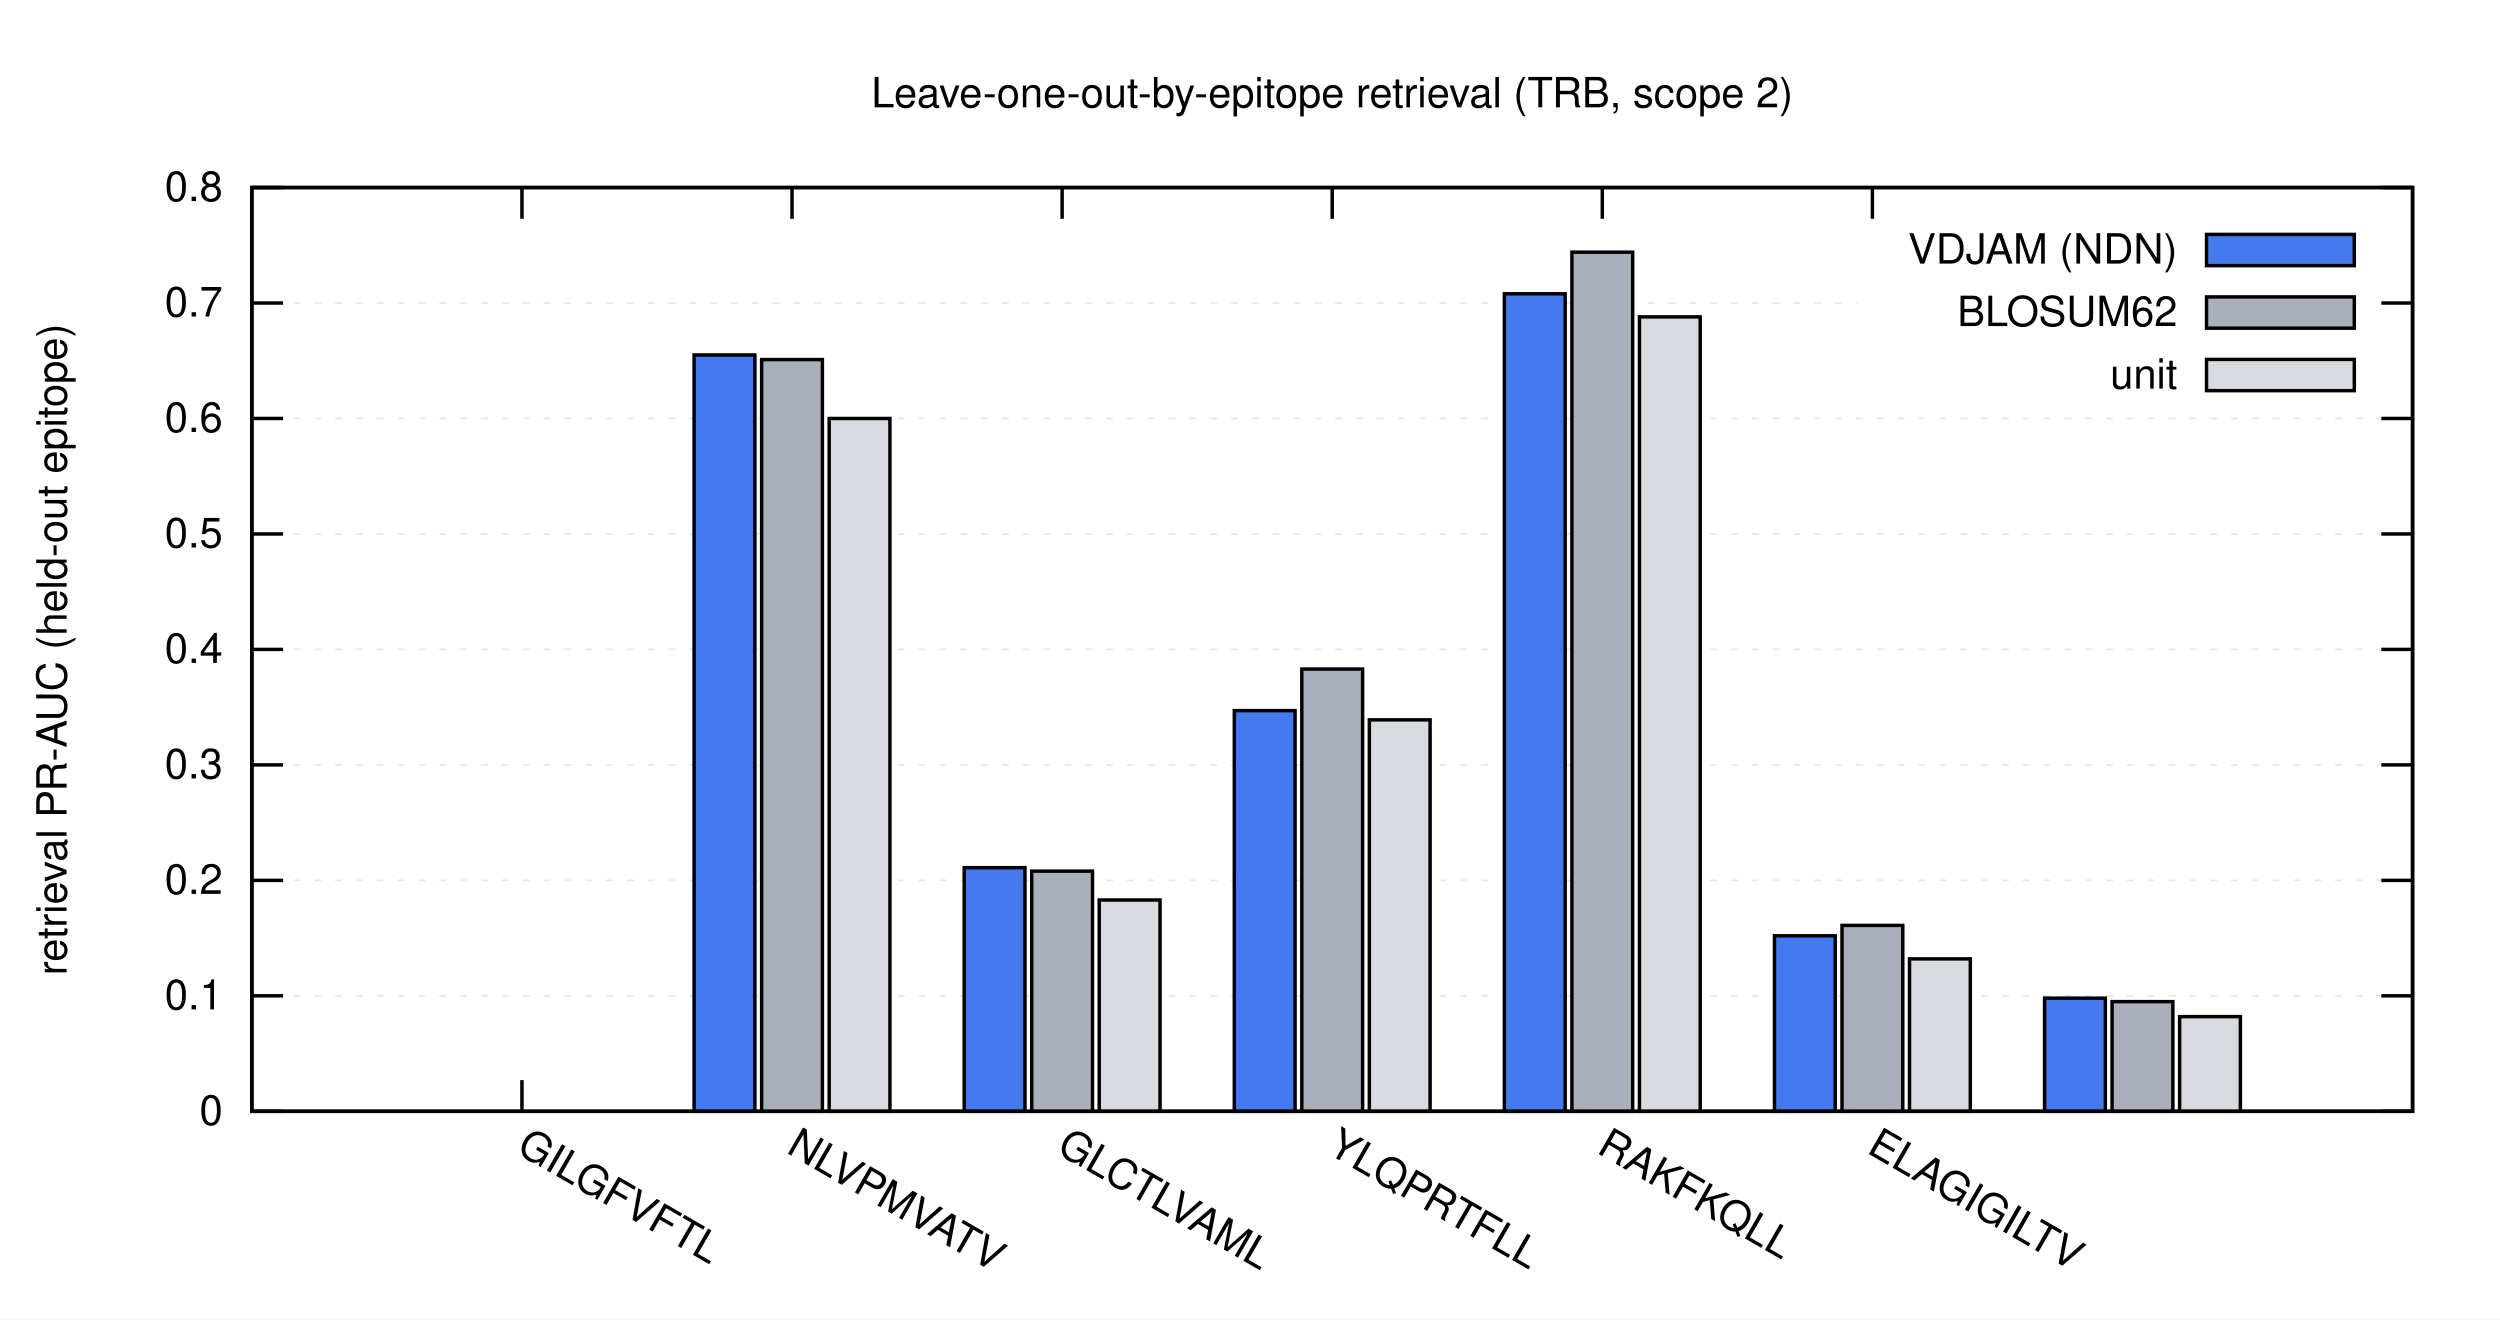
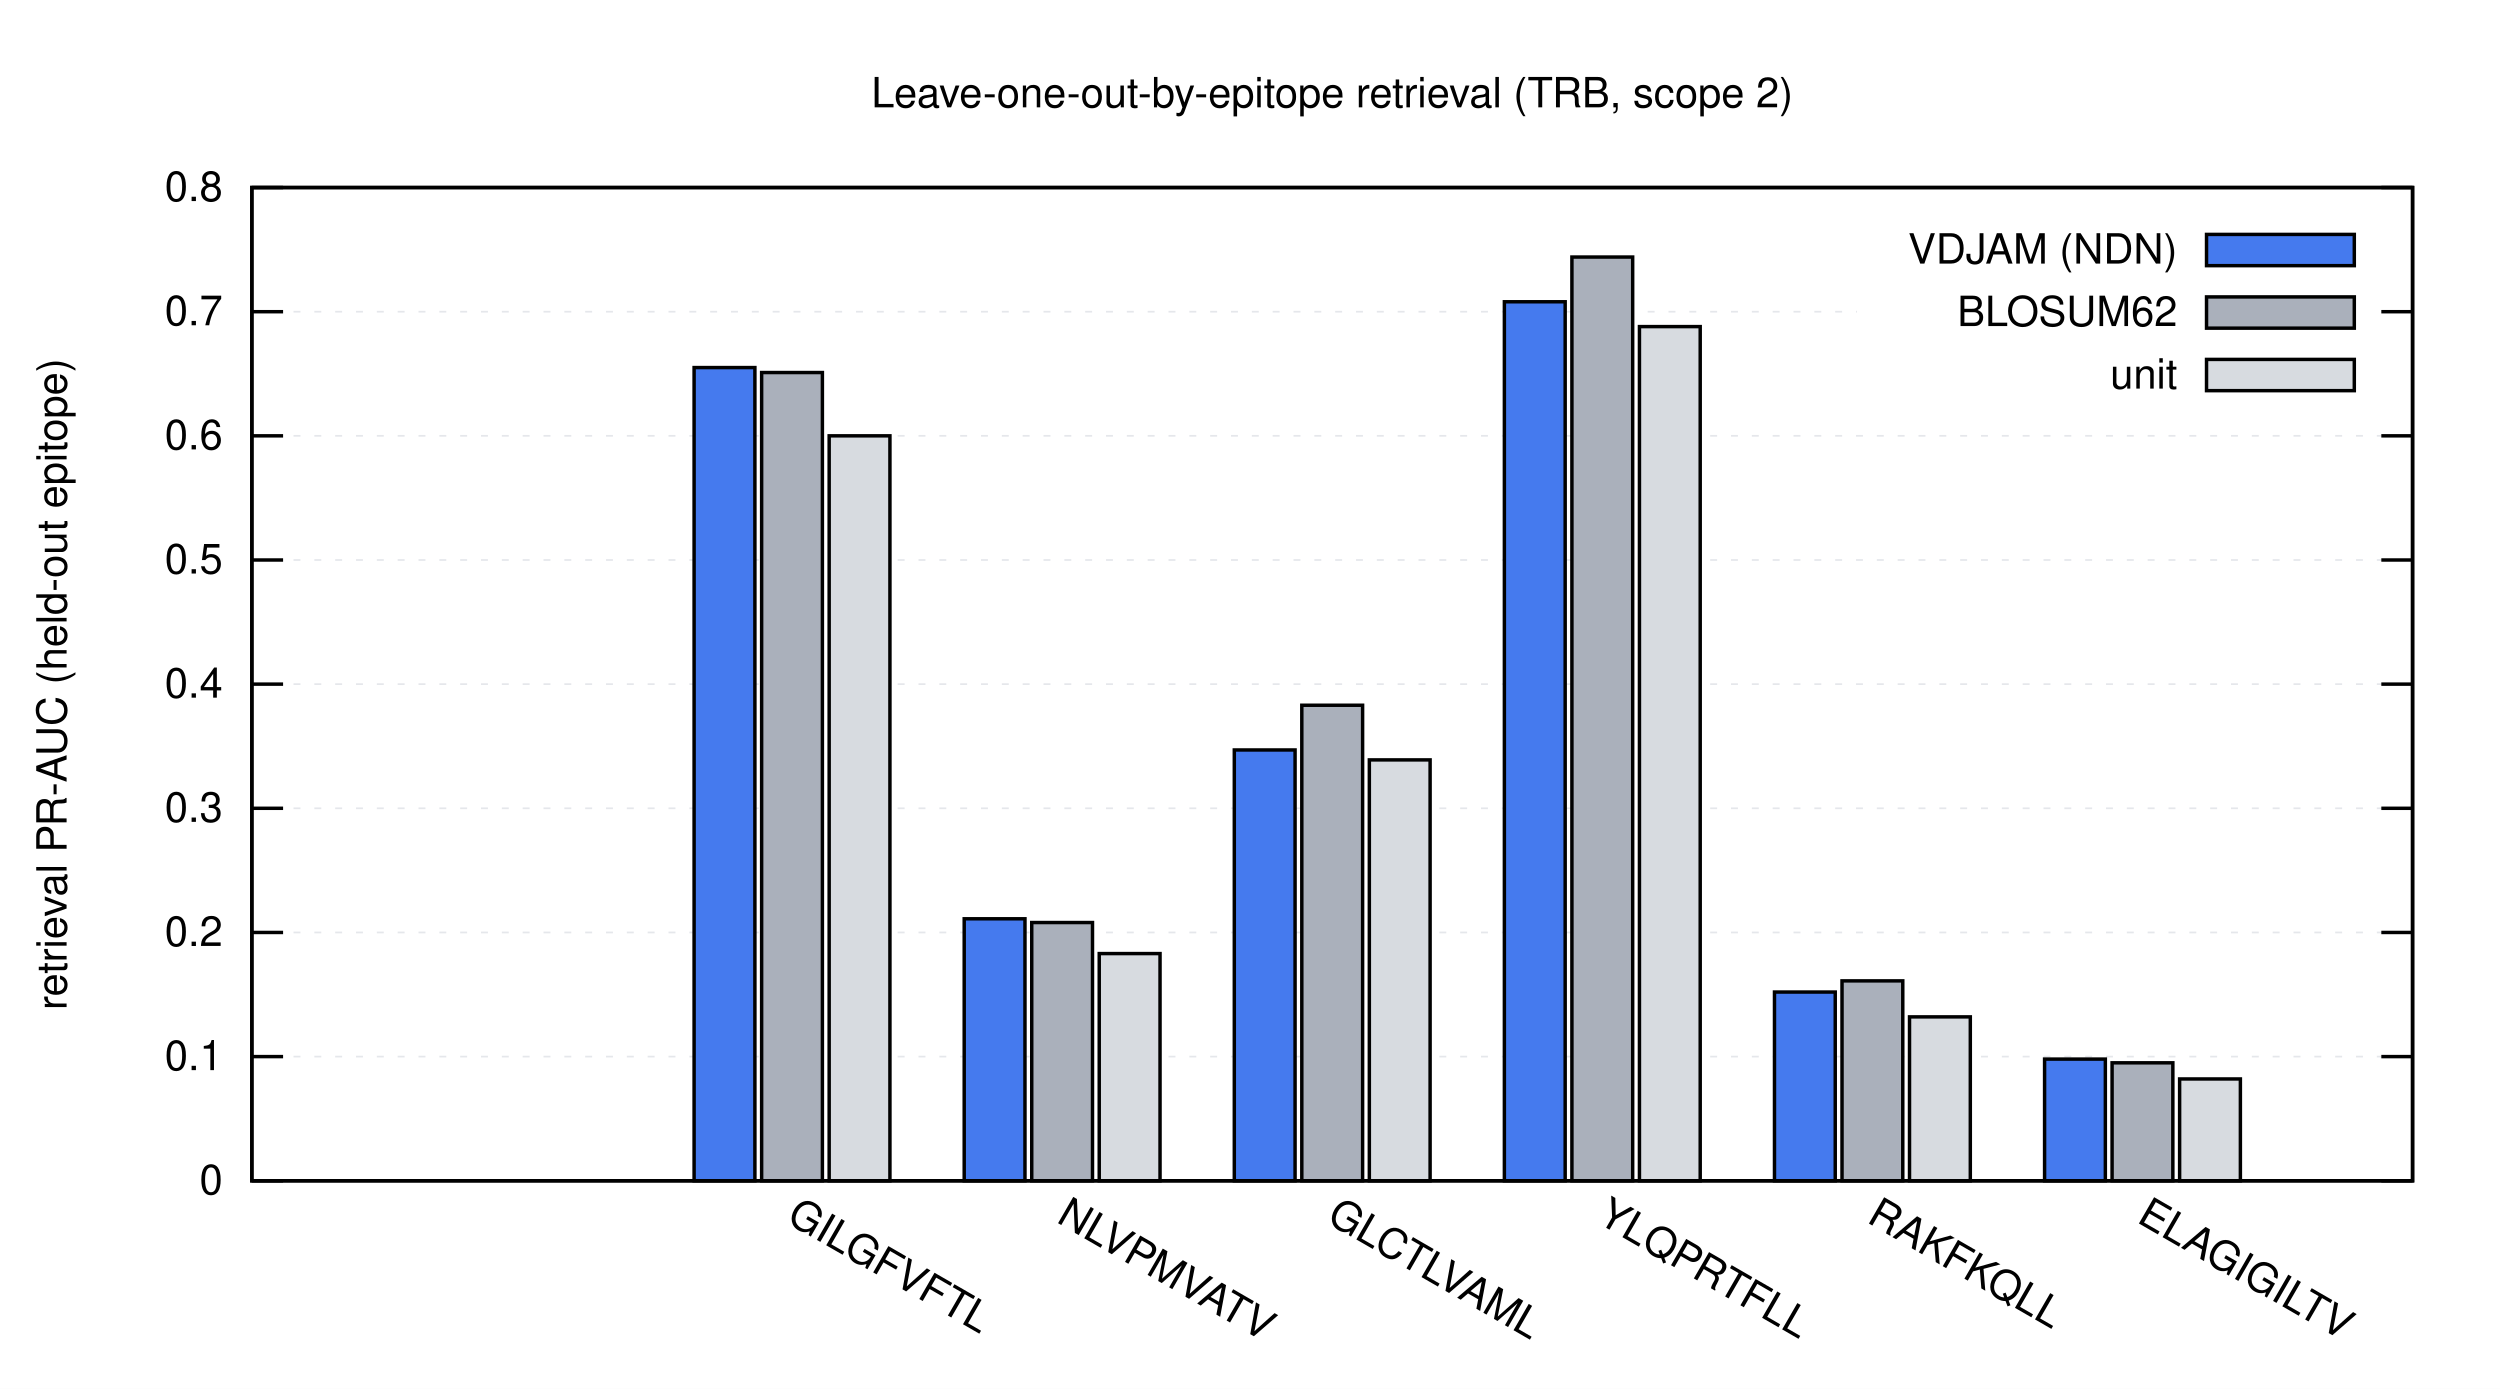
- <svg xmlns="http://www.w3.org/2000/svg" xmlns:xlink="http://www.w3.org/1999/xlink" width="720" height="380" viewBox="0 0 720 380">
+ <svg xmlns="http://www.w3.org/2000/svg" xmlns:xlink="http://www.w3.org/1999/xlink" width="720" height="400" viewBox="0 0 720 400">
  <g id="gnuplot_canvas">
-     <rect x="0" y="0" width="720" height="380" fill="#ffffff" />
+     <rect x="0" y="0" width="720" height="400" fill="#ffffff" />
    <defs>
      <circle id="gpDot" r="0.5" stroke-width="0.5" stroke="currentColor" />
      <path id="gpPt0" stroke-width="0.222" stroke="currentColor" d="M-1,0 h2 M0,-1 v2" />
      <path id="gpPt1" stroke-width="0.222" stroke="currentColor" d="M-1,-1 L1,1 M1,-1 L-1,1" />
      <path id="gpPt2" stroke-width="0.222" stroke="currentColor" d="M-1,0 L1,0 M0,-1 L0,1 M-1,-1 L1,1 M-1,1 L1,-1" />
      <rect id="gpPt3" stroke-width="0.222" stroke="currentColor" x="-1" y="-1" width="2" height="2" />
      <rect id="gpPt4" stroke-width="0.222" stroke="currentColor" fill="currentColor" x="-1" y="-1" width="2" height="2" />
      <circle id="gpPt5" stroke-width="0.222" stroke="currentColor" cx="0" cy="0" r="1" />
      <use xlink:href="#gpPt5" id="gpPt6" fill="currentColor" stroke="none" />
      <path id="gpPt7" stroke-width="0.222" stroke="currentColor" d="M0,-1.33 L-1.33,0.67 L1.33,0.67 z" />
      <use xlink:href="#gpPt7" id="gpPt8" fill="currentColor" stroke="none" />
      <use xlink:href="#gpPt7" id="gpPt9" stroke="currentColor" transform="rotate(180)" />
      <use xlink:href="#gpPt9" id="gpPt10" fill="currentColor" stroke="none" />
      <use xlink:href="#gpPt3" id="gpPt11" stroke="currentColor" transform="rotate(45)" />
      <use xlink:href="#gpPt11" id="gpPt12" fill="currentColor" stroke="none" />
      <path id="gpPt13" stroke-width="0.222" stroke="currentColor" d="M0,1.330 L1.265,0.411 L0.782,-1.067 L-0.782,-1.076 L-1.265,0.411 z" />
      <use xlink:href="#gpPt13" id="gpPt14" fill="currentColor" stroke="none" />
      <filter id="textbox" filterUnits="objectBoundingBox" x="0" y="0" height="1" width="1">
        <feFlood flood-color="#FFFFFF" flood-opacity="1" result="bgnd" />
        <feComposite in="SourceGraphic" in2="bgnd" operator="atop" />
      </filter>
      <filter id="greybox" filterUnits="objectBoundingBox" x="0" y="0" height="1" width="1">
        <feFlood flood-color="lightgrey" flood-opacity="1" result="grey" />
        <feComposite in="SourceGraphic" in2="grey" operator="atop" />
      </filter>
    </defs>
    <g fill="none" color="#FFFFFF" stroke="currentColor" stroke-width="1.00" stroke-linecap="butt" stroke-linejoin="miter">
</g>
    <g fill="none" color="black" stroke="currentColor" stroke-width="1.00" stroke-linecap="butt" stroke-linejoin="miter">
</g>
    <g fill="none" color="black" stroke="black" stroke-width="0.50" stroke-linecap="butt" stroke-linejoin="miter">
</g>
    <g fill="none" color="gray" stroke="currentColor" stroke-width="0.50" stroke-linecap="butt" stroke-linejoin="miter">
-       <path stroke="rgb(229, 231, 235)" stroke-dasharray="2,4" class="gridline" d="M72.53,320.06 L694.82,320.06  " />
-     </g>
-     <g fill="none" color="gray" stroke="rgb(229, 231, 235)" stroke-width="1.00" stroke-linecap="butt" stroke-linejoin="miter">
- </g>
-     <g fill="none" color="black" stroke="currentColor" stroke-width="1.00" stroke-linecap="butt" stroke-linejoin="miter">
-       <path stroke="black" d="M72.53,320.06 L81.53,320.06 M694.82,320.06 L685.82,320.06  " />
-       <g transform="translate(64.14,323.96)" stroke="none" fill="black" font-family="Helvetica" font-size="12.00" text-anchor="end">
+       <path stroke="rgb(229, 231, 235)" stroke-dasharray="2,4" class="gridline" d="M72.53,340.06 L694.82,340.06  " />
+     </g>
+     <g fill="none" color="gray" stroke="rgb(229, 231, 235)" stroke-width="1.00" stroke-linecap="butt" stroke-linejoin="miter">
+ </g>
+     <g fill="none" color="black" stroke="currentColor" stroke-width="1.00" stroke-linecap="butt" stroke-linejoin="miter">
+       <path stroke="black" d="M72.53,340.06 L81.53,340.06 M694.82,340.06 L685.82,340.06  " />
+       <g transform="translate(64.14,343.96)" stroke="none" fill="black" font-family="Helvetica" font-size="12.00" text-anchor="end">
        <text>
          <tspan font-family="Helvetica"> 0</tspan>
        </text>
      </g>
    </g>
    <g fill="none" color="black" stroke="currentColor" stroke-width="1.00" stroke-linecap="butt" stroke-linejoin="miter">
</g>
    <g fill="none" color="black" stroke="black" stroke-width="0.50" stroke-linecap="butt" stroke-linejoin="miter">
</g>
    <g fill="none" color="gray" stroke="currentColor" stroke-width="0.50" stroke-linecap="butt" stroke-linejoin="miter">
-       <path stroke="rgb(229, 231, 235)" stroke-dasharray="2,4" class="gridline" d="M72.53,286.80 L694.82,286.80  " />
-     </g>
-     <g fill="none" color="gray" stroke="rgb(229, 231, 235)" stroke-width="1.00" stroke-linecap="butt" stroke-linejoin="miter">
- </g>
-     <g fill="none" color="black" stroke="currentColor" stroke-width="1.00" stroke-linecap="butt" stroke-linejoin="miter">
-       <path stroke="black" d="M72.53,286.80 L81.53,286.80 M694.82,286.80 L685.82,286.80  " />
-       <g transform="translate(64.14,290.70)" stroke="none" fill="black" font-family="Helvetica" font-size="12.00" text-anchor="end">
+       <path stroke="rgb(229, 231, 235)" stroke-dasharray="2,4" class="gridline" d="M72.53,304.30 L694.82,304.30  " />
+     </g>
+     <g fill="none" color="gray" stroke="rgb(229, 231, 235)" stroke-width="1.00" stroke-linecap="butt" stroke-linejoin="miter">
+ </g>
+     <g fill="none" color="black" stroke="currentColor" stroke-width="1.00" stroke-linecap="butt" stroke-linejoin="miter">
+       <path stroke="black" d="M72.53,304.30 L81.53,304.30 M694.82,304.30 L685.82,304.30  " />
+       <g transform="translate(64.14,308.20)" stroke="none" fill="black" font-family="Helvetica" font-size="12.00" text-anchor="end">
        <text>
          <tspan font-family="Helvetica"> 0.1</tspan>
        </text>
      </g>
    </g>
    <g fill="none" color="black" stroke="currentColor" stroke-width="1.00" stroke-linecap="butt" stroke-linejoin="miter">
</g>
    <g fill="none" color="black" stroke="black" stroke-width="0.50" stroke-linecap="butt" stroke-linejoin="miter">
</g>
    <g fill="none" color="gray" stroke="currentColor" stroke-width="0.50" stroke-linecap="butt" stroke-linejoin="miter">
-       <path stroke="rgb(229, 231, 235)" stroke-dasharray="2,4" class="gridline" d="M72.53,253.55 L694.82,253.55  " />
-     </g>
-     <g fill="none" color="gray" stroke="rgb(229, 231, 235)" stroke-width="1.00" stroke-linecap="butt" stroke-linejoin="miter">
- </g>
-     <g fill="none" color="black" stroke="currentColor" stroke-width="1.00" stroke-linecap="butt" stroke-linejoin="miter">
-       <path stroke="black" d="M72.53,253.55 L81.53,253.55 M694.82,253.55 L685.82,253.55  " />
-       <g transform="translate(64.14,257.45)" stroke="none" fill="black" font-family="Helvetica" font-size="12.00" text-anchor="end">
+       <path stroke="rgb(229, 231, 235)" stroke-dasharray="2,4" class="gridline" d="M72.53,268.55 L694.82,268.55  " />
+     </g>
+     <g fill="none" color="gray" stroke="rgb(229, 231, 235)" stroke-width="1.00" stroke-linecap="butt" stroke-linejoin="miter">
+ </g>
+     <g fill="none" color="black" stroke="currentColor" stroke-width="1.00" stroke-linecap="butt" stroke-linejoin="miter">
+       <path stroke="black" d="M72.53,268.55 L81.53,268.55 M694.82,268.55 L685.82,268.55  " />
+       <g transform="translate(64.14,272.45)" stroke="none" fill="black" font-family="Helvetica" font-size="12.00" text-anchor="end">
        <text>
          <tspan font-family="Helvetica"> 0.2</tspan>
        </text>
      </g>
    </g>
    <g fill="none" color="black" stroke="currentColor" stroke-width="1.00" stroke-linecap="butt" stroke-linejoin="miter">
</g>
    <g fill="none" color="black" stroke="black" stroke-width="0.50" stroke-linecap="butt" stroke-linejoin="miter">
</g>
    <g fill="none" color="gray" stroke="currentColor" stroke-width="0.50" stroke-linecap="butt" stroke-linejoin="miter">
-       <path stroke="rgb(229, 231, 235)" stroke-dasharray="2,4" class="gridline" d="M72.53,220.29 L694.82,220.29  " />
-     </g>
-     <g fill="none" color="gray" stroke="rgb(229, 231, 235)" stroke-width="1.00" stroke-linecap="butt" stroke-linejoin="miter">
- </g>
-     <g fill="none" color="black" stroke="currentColor" stroke-width="1.00" stroke-linecap="butt" stroke-linejoin="miter">
-       <path stroke="black" d="M72.53,220.29 L81.53,220.29 M694.82,220.29 L685.82,220.29  " />
-       <g transform="translate(64.14,224.19)" stroke="none" fill="black" font-family="Helvetica" font-size="12.00" text-anchor="end">
+       <path stroke="rgb(229, 231, 235)" stroke-dasharray="2,4" class="gridline" d="M72.53,232.79 L694.82,232.79  " />
+     </g>
+     <g fill="none" color="gray" stroke="rgb(229, 231, 235)" stroke-width="1.00" stroke-linecap="butt" stroke-linejoin="miter">
+ </g>
+     <g fill="none" color="black" stroke="currentColor" stroke-width="1.00" stroke-linecap="butt" stroke-linejoin="miter">
+       <path stroke="black" d="M72.53,232.79 L81.53,232.79 M694.82,232.79 L685.82,232.79  " />
+       <g transform="translate(64.14,236.69)" stroke="none" fill="black" font-family="Helvetica" font-size="12.00" text-anchor="end">
        <text>
          <tspan font-family="Helvetica"> 0.3</tspan>
        </text>
      </g>
    </g>
    <g fill="none" color="black" stroke="currentColor" stroke-width="1.00" stroke-linecap="butt" stroke-linejoin="miter">
</g>
    <g fill="none" color="black" stroke="black" stroke-width="0.50" stroke-linecap="butt" stroke-linejoin="miter">
</g>
    <g fill="none" color="gray" stroke="currentColor" stroke-width="0.50" stroke-linecap="butt" stroke-linejoin="miter">
-       <path stroke="rgb(229, 231, 235)" stroke-dasharray="2,4" class="gridline" d="M72.53,187.03 L694.82,187.03  " />
-     </g>
-     <g fill="none" color="gray" stroke="rgb(229, 231, 235)" stroke-width="1.00" stroke-linecap="butt" stroke-linejoin="miter">
- </g>
-     <g fill="none" color="black" stroke="currentColor" stroke-width="1.00" stroke-linecap="butt" stroke-linejoin="miter">
-       <path stroke="black" d="M72.53,187.03 L81.53,187.03 M694.82,187.03 L685.82,187.03  " />
-       <g transform="translate(64.14,190.93)" stroke="none" fill="black" font-family="Helvetica" font-size="12.00" text-anchor="end">
+       <path stroke="rgb(229, 231, 235)" stroke-dasharray="2,4" class="gridline" d="M72.53,197.03 L694.82,197.03  " />
+     </g>
+     <g fill="none" color="gray" stroke="rgb(229, 231, 235)" stroke-width="1.00" stroke-linecap="butt" stroke-linejoin="miter">
+ </g>
+     <g fill="none" color="black" stroke="currentColor" stroke-width="1.00" stroke-linecap="butt" stroke-linejoin="miter">
+       <path stroke="black" d="M72.53,197.03 L81.53,197.03 M694.82,197.03 L685.82,197.03  " />
+       <g transform="translate(64.14,200.93)" stroke="none" fill="black" font-family="Helvetica" font-size="12.00" text-anchor="end">
        <text>
          <tspan font-family="Helvetica"> 0.4</tspan>
        </text>
      </g>
    </g>
    <g fill="none" color="black" stroke="currentColor" stroke-width="1.00" stroke-linecap="butt" stroke-linejoin="miter">
</g>
    <g fill="none" color="black" stroke="black" stroke-width="0.50" stroke-linecap="butt" stroke-linejoin="miter">
</g>
    <g fill="none" color="gray" stroke="currentColor" stroke-width="0.50" stroke-linecap="butt" stroke-linejoin="miter">
-       <path stroke="rgb(229, 231, 235)" stroke-dasharray="2,4" class="gridline" d="M72.53,153.78 L694.82,153.78  " />
-     </g>
-     <g fill="none" color="gray" stroke="rgb(229, 231, 235)" stroke-width="1.00" stroke-linecap="butt" stroke-linejoin="miter">
- </g>
-     <g fill="none" color="black" stroke="currentColor" stroke-width="1.00" stroke-linecap="butt" stroke-linejoin="miter">
-       <path stroke="black" d="M72.53,153.78 L81.53,153.78 M694.82,153.78 L685.82,153.78  " />
-       <g transform="translate(64.14,157.68)" stroke="none" fill="black" font-family="Helvetica" font-size="12.00" text-anchor="end">
+       <path stroke="rgb(229, 231, 235)" stroke-dasharray="2,4" class="gridline" d="M72.53,161.28 L694.82,161.28  " />
+     </g>
+     <g fill="none" color="gray" stroke="rgb(229, 231, 235)" stroke-width="1.00" stroke-linecap="butt" stroke-linejoin="miter">
+ </g>
+     <g fill="none" color="black" stroke="currentColor" stroke-width="1.00" stroke-linecap="butt" stroke-linejoin="miter">
+       <path stroke="black" d="M72.53,161.28 L81.53,161.28 M694.82,161.28 L685.82,161.28  " />
+       <g transform="translate(64.14,165.18)" stroke="none" fill="black" font-family="Helvetica" font-size="12.00" text-anchor="end">
        <text>
          <tspan font-family="Helvetica"> 0.5</tspan>
        </text>
      </g>
    </g>
    <g fill="none" color="black" stroke="currentColor" stroke-width="1.00" stroke-linecap="butt" stroke-linejoin="miter">
</g>
    <g fill="none" color="black" stroke="black" stroke-width="0.50" stroke-linecap="butt" stroke-linejoin="miter">
</g>
    <g fill="none" color="gray" stroke="currentColor" stroke-width="0.50" stroke-linecap="butt" stroke-linejoin="miter">
-       <path stroke="rgb(229, 231, 235)" stroke-dasharray="2,4" class="gridline" d="M72.53,120.52 L694.82,120.52  " />
-     </g>
-     <g fill="none" color="gray" stroke="rgb(229, 231, 235)" stroke-width="1.00" stroke-linecap="butt" stroke-linejoin="miter">
- </g>
-     <g fill="none" color="black" stroke="currentColor" stroke-width="1.00" stroke-linecap="butt" stroke-linejoin="miter">
-       <path stroke="black" d="M72.53,120.52 L81.53,120.52 M694.82,120.52 L685.82,120.52  " />
-       <g transform="translate(64.14,124.42)" stroke="none" fill="black" font-family="Helvetica" font-size="12.00" text-anchor="end">
+       <path stroke="rgb(229, 231, 235)" stroke-dasharray="2,4" class="gridline" d="M72.53,125.52 L694.82,125.52  " />
+     </g>
+     <g fill="none" color="gray" stroke="rgb(229, 231, 235)" stroke-width="1.00" stroke-linecap="butt" stroke-linejoin="miter">
+ </g>
+     <g fill="none" color="black" stroke="currentColor" stroke-width="1.00" stroke-linecap="butt" stroke-linejoin="miter">
+       <path stroke="black" d="M72.53,125.52 L81.53,125.52 M694.82,125.52 L685.82,125.52  " />
+       <g transform="translate(64.14,129.42)" stroke="none" fill="black" font-family="Helvetica" font-size="12.00" text-anchor="end">
        <text>
          <tspan font-family="Helvetica"> 0.6</tspan>
        </text>
      </g>
    </g>
    <g fill="none" color="black" stroke="currentColor" stroke-width="1.00" stroke-linecap="butt" stroke-linejoin="miter">
</g>
    <g fill="none" color="black" stroke="black" stroke-width="0.50" stroke-linecap="butt" stroke-linejoin="miter">
</g>
    <g fill="none" color="gray" stroke="currentColor" stroke-width="0.50" stroke-linecap="butt" stroke-linejoin="miter">
-       <path stroke="rgb(229, 231, 235)" stroke-dasharray="2,4" class="gridline" d="M72.53,87.27 L534.80,87.27 M686.43,87.27 L694.82,87.27  " />
-     </g>
-     <g fill="none" color="gray" stroke="rgb(229, 231, 235)" stroke-width="1.00" stroke-linecap="butt" stroke-linejoin="miter">
- </g>
-     <g fill="none" color="black" stroke="currentColor" stroke-width="1.00" stroke-linecap="butt" stroke-linejoin="miter">
-       <path stroke="black" d="M72.53,87.27 L81.53,87.27 M694.82,87.27 L685.82,87.27  " />
-       <g transform="translate(64.14,91.17)" stroke="none" fill="black" font-family="Helvetica" font-size="12.00" text-anchor="end">
+       <path stroke="rgb(229, 231, 235)" stroke-dasharray="2,4" class="gridline" d="M72.53,89.77 L534.80,89.77 M686.43,89.77 L694.82,89.77  " />
+     </g>
+     <g fill="none" color="gray" stroke="rgb(229, 231, 235)" stroke-width="1.00" stroke-linecap="butt" stroke-linejoin="miter">
+ </g>
+     <g fill="none" color="black" stroke="currentColor" stroke-width="1.00" stroke-linecap="butt" stroke-linejoin="miter">
+       <path stroke="black" d="M72.53,89.77 L81.53,89.77 M694.82,89.77 L685.82,89.77  " />
+       <g transform="translate(64.14,93.67)" stroke="none" fill="black" font-family="Helvetica" font-size="12.00" text-anchor="end">
        <text>
          <tspan font-family="Helvetica"> 0.7</tspan>
        </text>
      </g>
    </g>
    <g fill="none" color="black" stroke="currentColor" stroke-width="1.00" stroke-linecap="butt" stroke-linejoin="miter">
</g>
    <g fill="none" color="black" stroke="black" stroke-width="0.50" stroke-linecap="butt" stroke-linejoin="miter">
</g>
    <g fill="none" color="gray" stroke="currentColor" stroke-width="0.50" stroke-linecap="butt" stroke-linejoin="miter">
      <path stroke="rgb(229, 231, 235)" stroke-dasharray="2,4" class="gridline" d="M72.53,54.01 L694.82,54.01  " />
    </g>
    <g fill="none" color="gray" stroke="rgb(229, 231, 235)" stroke-width="1.00" stroke-linecap="butt" stroke-linejoin="miter">
</g>
    <g fill="none" color="black" stroke="currentColor" stroke-width="1.00" stroke-linecap="butt" stroke-linejoin="miter">
      <path stroke="black" d="M72.53,54.01 L81.53,54.01 M694.82,54.01 L685.82,54.01  " />
      <g transform="translate(64.14,57.91)" stroke="none" fill="black" font-family="Helvetica" font-size="12.00" text-anchor="end">
        <text>
          <tspan font-family="Helvetica"> 0.8</tspan>
        </text>
      </g>
    </g>
    <g fill="none" color="black" stroke="currentColor" stroke-width="1.00" stroke-linecap="butt" stroke-linejoin="miter">
-       <path stroke="black" d="M150.32,320.06 L150.32,311.06 M150.32,54.01 L150.32,63.01  " />
-       <g transform="translate(148.37,331.83) rotate(30.00)" stroke="none" fill="black" font-family="Helvetica" font-size="12.00" text-anchor="start">
+       <path stroke="black" d="M228.10,340.06 L228.10,331.06  " />
+       <g transform="translate(226.15,351.83) rotate(30.00)" stroke="none" fill="black" font-family="Helvetica" font-size="12.00" text-anchor="start">
        <text>
          <tspan font-family="Helvetica">GILGFVFTL</tspan>
        </text>
      </g>
    </g>
    <g fill="none" color="black" stroke="currentColor" stroke-width="1.00" stroke-linecap="butt" stroke-linejoin="miter">
-       <path stroke="black" d="M228.10,320.06 L228.10,311.06 M228.10,54.01 L228.10,63.01  " />
-       <g transform="translate(226.15,331.83) rotate(30.00)" stroke="none" fill="black" font-family="Helvetica" font-size="12.00" text-anchor="start">
+       <path stroke="black" d="M305.89,340.06 L305.89,331.06  " />
+       <g transform="translate(303.94,351.83) rotate(30.00)" stroke="none" fill="black" font-family="Helvetica" font-size="12.00" text-anchor="start">
        <text>
          <tspan font-family="Helvetica">NLVPMVATV</tspan>
        </text>
      </g>
    </g>
    <g fill="none" color="black" stroke="currentColor" stroke-width="1.00" stroke-linecap="butt" stroke-linejoin="miter">
-       <path stroke="black" d="M305.89,320.06 L305.89,311.06 M305.89,54.01 L305.89,63.01  " />
-       <g transform="translate(303.94,331.83) rotate(30.00)" stroke="none" fill="black" font-family="Helvetica" font-size="12.00" text-anchor="start">
+       <path stroke="black" d="M383.68,340.06 L383.68,331.06  " />
+       <g transform="translate(381.73,351.83) rotate(30.00)" stroke="none" fill="black" font-family="Helvetica" font-size="12.00" text-anchor="start">
        <text>
          <tspan font-family="Helvetica">GLCTLVAML</tspan>
        </text>
      </g>
    </g>
    <g fill="none" color="black" stroke="currentColor" stroke-width="1.00" stroke-linecap="butt" stroke-linejoin="miter">
-       <path stroke="black" d="M383.68,320.06 L383.68,311.06 M383.68,54.01 L383.68,63.01  " />
-       <g transform="translate(381.73,331.83) rotate(30.00)" stroke="none" fill="black" font-family="Helvetica" font-size="12.00" text-anchor="start">
+       <path stroke="black" d="M461.46,340.06 L461.46,331.06  " />
+       <g transform="translate(459.51,351.83) rotate(30.00)" stroke="none" fill="black" font-family="Helvetica" font-size="12.00" text-anchor="start">
        <text>
          <tspan font-family="Helvetica">YLQPRTFLL</tspan>
        </text>
      </g>
    </g>
    <g fill="none" color="black" stroke="currentColor" stroke-width="1.00" stroke-linecap="butt" stroke-linejoin="miter">
-       <path stroke="black" d="M461.46,320.06 L461.46,311.06 M461.46,54.01 L461.46,63.01  " />
-       <g transform="translate(459.51,331.83) rotate(30.00)" stroke="none" fill="black" font-family="Helvetica" font-size="12.00" text-anchor="start">
+       <path stroke="black" d="M539.25,340.06 L539.25,331.06  " />
+       <g transform="translate(537.30,351.83) rotate(30.00)" stroke="none" fill="black" font-family="Helvetica" font-size="12.00" text-anchor="start">
        <text>
          <tspan font-family="Helvetica">RAKFKQLL</tspan>
        </text>
      </g>
    </g>
    <g fill="none" color="black" stroke="currentColor" stroke-width="1.00" stroke-linecap="butt" stroke-linejoin="miter">
-       <path stroke="black" d="M539.25,320.06 L539.25,311.06 M539.25,54.01 L539.25,63.01  " />
-       <g transform="translate(537.30,331.83) rotate(30.00)" stroke="none" fill="black" font-family="Helvetica" font-size="12.00" text-anchor="start">
+       <path stroke="black" d="M617.03,340.06 L617.03,331.06  " />
+       <g transform="translate(615.08,351.83) rotate(30.00)" stroke="none" fill="black" font-family="Helvetica" font-size="12.00" text-anchor="start">
        <text>
          <tspan font-family="Helvetica">ELAGIGILTV</tspan>
        </text>
      </g>
    </g>
    <g fill="none" color="black" stroke="currentColor" stroke-width="1.00" stroke-linecap="butt" stroke-linejoin="miter">
</g>
    <g fill="none" color="black" stroke="currentColor" stroke-width="1.00" stroke-linecap="butt" stroke-linejoin="miter">
-       <path stroke="black" d="M72.53,54.01 L72.53,320.06 L694.82,320.06 L694.82,54.01 L72.53,54.01 Z  " />
+       <path stroke="black" d="M72.53,54.01 L72.53,340.06 L694.82,340.06 L694.82,54.01 L72.53,54.01 Z  " />
    </g>
    <g fill="none" color="black" stroke="currentColor" stroke-width="1.00" stroke-linecap="butt" stroke-linejoin="miter">
</g>
    <g id="gnuplot_plot_1">
      <g fill="none" color="black" stroke="currentColor" stroke-width="1.00" stroke-linecap="butt" stroke-linejoin="miter">
        <g transform="translate(627.09,75.91)" stroke="none" fill="black" font-family="Helvetica" font-size="12.00" text-anchor="end">
          <text>
            <tspan font-family="Helvetica">VDJAM (NDN)</tspan>
          </text>
        </g>
      </g>
      <g fill="none" color="black" stroke="currentColor" stroke-width="1.00" stroke-linecap="butt" stroke-linejoin="miter">
        <g stroke="none" shape-rendering="crispEdges">
          <polygon fill="rgb( 69, 122, 238)" points="635.48,76.51 678.04,76.51 678.04,67.51 635.48,67.51 " />
        </g>
        <path stroke="black" d="M635.48,76.51 L678.04,76.51 L678.04,67.51 L635.48,67.51 L635.48,76.51 Z  " />
      </g>
      <g fill="none" color="black" stroke="currentColor" stroke-width="1.00" stroke-linecap="butt" stroke-linejoin="miter">
        <g stroke="none" shape-rendering="crispEdges">
-           <polygon fill="rgb( 69, 122, 238)" points="199.90,320.06 217.42,320.06 217.42,102.22 199.90,102.22 " />
-         </g>
-         <path stroke="black" d="M199.90,320.06 L199.90,102.23 L217.41,102.23 L217.41,320.06 L199.90,320.06 Z  " />
-       </g>
-       <g fill="none" color="black" stroke="currentColor" stroke-width="1.00" stroke-linecap="butt" stroke-linejoin="miter">
-         <g stroke="none" shape-rendering="crispEdges">
-           <polygon fill="rgb( 69, 122, 238)" points="277.69,320.06 295.20,320.06 295.20,249.88 277.69,249.88 " />
-         </g>
-         <path stroke="black" d="M277.69,320.06 L277.69,249.89 L295.19,249.89 L295.19,320.06 L277.69,320.06 Z  " />
-       </g>
-       <g fill="none" color="black" stroke="currentColor" stroke-width="1.00" stroke-linecap="butt" stroke-linejoin="miter">
-         <g stroke="none" shape-rendering="crispEdges">
-           <polygon fill="rgb( 69, 122, 238)" points="355.48,320.06 372.99,320.06 372.99,204.65 355.48,204.65 " />
-         </g>
-         <path stroke="black" d="M355.48,320.06 L355.48,204.66 L372.98,204.66 L372.98,320.06 L355.48,320.06 Z  " />
-       </g>
-       <g fill="none" color="black" stroke="currentColor" stroke-width="1.00" stroke-linecap="butt" stroke-linejoin="miter">
-         <g stroke="none" shape-rendering="crispEdges">
-           <polygon fill="rgb( 69, 122, 238)" points="433.26,320.06 450.78,320.06 450.78,84.60 433.26,84.60 " />
-         </g>
-         <path stroke="black" d="M433.26,320.06 L433.26,84.61 L450.77,84.61 L450.77,320.06 L433.26,320.06 Z  " />
-       </g>
-       <g fill="none" color="black" stroke="currentColor" stroke-width="1.00" stroke-linecap="butt" stroke-linejoin="miter">
-         <g stroke="none" shape-rendering="crispEdges">
-           <polygon fill="rgb( 69, 122, 238)" points="511.05,320.06 528.56,320.06 528.56,269.50 511.05,269.50 " />
-         </g>
-         <path stroke="black" d="M511.05,320.06 L511.05,269.51 L528.55,269.51 L528.55,320.06 L511.05,320.06 Z  " />
-       </g>
-       <g fill="none" color="black" stroke="currentColor" stroke-width="1.00" stroke-linecap="butt" stroke-linejoin="miter">
-         <g stroke="none" shape-rendering="crispEdges">
-           <polygon fill="rgb( 69, 122, 238)" points="588.84,320.06 606.35,320.06 606.35,287.46 588.84,287.46 " />
-         </g>
-         <path stroke="black" d="M588.84,320.06 L588.84,287.47 L606.34,287.47 L606.34,320.06 L588.84,320.06 Z  " />
+           <polygon fill="rgb( 69, 122, 238)" points="199.90,340.06 217.42,340.06 217.42,105.85 199.90,105.85 " />
+         </g>
+         <path stroke="black" d="M199.90,340.06 L199.90,105.86 L217.41,105.86 L217.41,340.06 L199.90,340.06 Z  " />
+       </g>
+       <g fill="none" color="black" stroke="currentColor" stroke-width="1.00" stroke-linecap="butt" stroke-linejoin="miter">
+         <g stroke="none" shape-rendering="crispEdges">
+           <polygon fill="rgb( 69, 122, 238)" points="277.69,340.06 295.20,340.06 295.20,264.60 277.69,264.60 " />
+         </g>
+         <path stroke="black" d="M277.69,340.06 L277.69,264.61 L295.19,264.61 L295.19,340.06 L277.69,340.06 Z  " />
+       </g>
+       <g fill="none" color="black" stroke="currentColor" stroke-width="1.00" stroke-linecap="butt" stroke-linejoin="miter">
+         <g stroke="none" shape-rendering="crispEdges">
+           <polygon fill="rgb( 69, 122, 238)" points="355.48,340.06 372.99,340.06 372.99,215.98 355.48,215.98 " />
+         </g>
+         <path stroke="black" d="M355.48,340.06 L355.48,215.99 L372.98,215.99 L372.98,340.06 L355.48,340.06 Z  " />
+       </g>
+       <g fill="none" color="black" stroke="currentColor" stroke-width="1.00" stroke-linecap="butt" stroke-linejoin="miter">
+         <g stroke="none" shape-rendering="crispEdges">
+           <polygon fill="rgb( 69, 122, 238)" points="433.26,340.06 450.78,340.06 450.78,86.90 433.26,86.90 " />
+         </g>
+         <path stroke="black" d="M433.26,340.06 L433.26,86.91 L450.77,86.91 L450.77,340.06 L433.26,340.06 Z  " />
+       </g>
+       <g fill="none" color="black" stroke="currentColor" stroke-width="1.00" stroke-linecap="butt" stroke-linejoin="miter">
+         <g stroke="none" shape-rendering="crispEdges">
+           <polygon fill="rgb( 69, 122, 238)" points="511.05,340.06 528.56,340.06 528.56,285.70 511.05,285.70 " />
+         </g>
+         <path stroke="black" d="M511.05,340.06 L511.05,285.71 L528.55,285.71 L528.55,340.06 L511.05,340.06 Z  " />
+       </g>
+       <g fill="none" color="black" stroke="currentColor" stroke-width="1.00" stroke-linecap="butt" stroke-linejoin="miter">
+         <g stroke="none" shape-rendering="crispEdges">
+           <polygon fill="rgb( 69, 122, 238)" points="588.84,340.06 606.35,340.06 606.35,305.01 588.84,305.01 " />
+         </g>
+         <path stroke="black" d="M588.84,340.06 L588.84,305.02 L606.34,305.02 L606.34,340.06 L588.84,340.06 Z  " />
      </g>
      <g fill="none" color="black" stroke="currentColor" stroke-width="1.00" stroke-linecap="butt" stroke-linejoin="miter">
</g>
    </g>
    <g id="gnuplot_plot_2">
      <g fill="none" color="black" stroke="currentColor" stroke-width="1.00" stroke-linecap="butt" stroke-linejoin="miter">
        <g transform="translate(627.09,93.91)" stroke="none" fill="black" font-family="Helvetica" font-size="12.00" text-anchor="end">
          <text>
            <tspan font-family="Helvetica">BLOSUM62</tspan>
          </text>
        </g>
      </g>
      <g fill="none" color="black" stroke="currentColor" stroke-width="1.00" stroke-linecap="butt" stroke-linejoin="miter">
        <g stroke="none" shape-rendering="crispEdges">
          <polygon fill="rgb(170, 176, 187)" points="635.48,94.51 678.04,94.51 678.04,85.51 635.48,85.51 " />
        </g>
        <path stroke="black" d="M635.48,94.51 L678.04,94.51 L678.04,85.51 L635.48,85.51 L635.48,94.51 Z  " />
      </g>
      <g fill="none" color="black" stroke="currentColor" stroke-width="1.00" stroke-linecap="butt" stroke-linejoin="miter">
        <g stroke="none" shape-rendering="crispEdges">
-           <polygon fill="rgb(170, 176, 187)" points="219.35,320.06 236.86,320.06 236.86,103.55 219.35,103.55 " />
-         </g>
-         <path stroke="black" d="M219.35,320.06 L219.35,103.56 L236.85,103.56 L236.85,320.06 L219.35,320.06 Z  " />
-       </g>
-       <g fill="none" color="black" stroke="currentColor" stroke-width="1.00" stroke-linecap="butt" stroke-linejoin="miter">
-         <g stroke="none" shape-rendering="crispEdges">
-           <polygon fill="rgb(170, 176, 187)" points="297.14,320.06 314.65,320.06 314.65,250.88 297.14,250.88 " />
-         </g>
-         <path stroke="black" d="M297.14,320.06 L297.14,250.89 L314.64,250.89 L314.64,320.06 L297.14,320.06 Z  " />
-       </g>
-       <g fill="none" color="black" stroke="currentColor" stroke-width="1.00" stroke-linecap="butt" stroke-linejoin="miter">
-         <g stroke="none" shape-rendering="crispEdges">
-           <polygon fill="rgb(170, 176, 187)" points="374.92,320.06 392.44,320.06 392.44,192.68 374.92,192.68 " />
-         </g>
-         <path stroke="black" d="M374.92,320.06 L374.92,192.69 L392.43,192.69 L392.43,320.06 L374.92,320.06 Z  " />
-       </g>
-       <g fill="none" color="black" stroke="currentColor" stroke-width="1.00" stroke-linecap="butt" stroke-linejoin="miter">
-         <g stroke="none" shape-rendering="crispEdges">
-           <polygon fill="rgb(170, 176, 187)" points="452.71,320.06 470.22,320.06 470.22,72.62 452.71,72.62 " />
-         </g>
-         <path stroke="black" d="M452.71,320.06 L452.71,72.63 L470.21,72.63 L470.21,320.06 L452.71,320.06 Z  " />
-       </g>
-       <g fill="none" color="black" stroke="currentColor" stroke-width="1.00" stroke-linecap="butt" stroke-linejoin="miter">
-         <g stroke="none" shape-rendering="crispEdges">
-           <polygon fill="rgb(170, 176, 187)" points="530.50,320.06 548.01,320.06 548.01,266.51 530.50,266.51 " />
-         </g>
-         <path stroke="black" d="M530.50,320.06 L530.50,266.52 L548.00,266.52 L548.00,320.06 L530.50,320.06 Z  " />
-       </g>
-       <g fill="none" color="black" stroke="currentColor" stroke-width="1.00" stroke-linecap="butt" stroke-linejoin="miter">
-         <g stroke="none" shape-rendering="crispEdges">
-           <polygon fill="rgb(170, 176, 187)" points="608.28,320.06 625.79,320.06 625.79,288.46 608.28,288.46 " />
-         </g>
-         <path stroke="black" d="M608.28,320.06 L608.28,288.47 L625.78,288.47 L625.78,320.06 L608.28,320.06 Z  " />
+           <polygon fill="rgb(170, 176, 187)" points="219.35,340.06 236.86,340.06 236.86,107.28 219.35,107.28 " />
+         </g>
+         <path stroke="black" d="M219.35,340.06 L219.35,107.29 L236.85,107.29 L236.85,340.06 L219.35,340.06 Z  " />
+       </g>
+       <g fill="none" color="black" stroke="currentColor" stroke-width="1.00" stroke-linecap="butt" stroke-linejoin="miter">
+         <g stroke="none" shape-rendering="crispEdges">
+           <polygon fill="rgb(170, 176, 187)" points="297.14,340.06 314.65,340.06 314.65,265.68 297.14,265.68 " />
+         </g>
+         <path stroke="black" d="M297.14,340.06 L297.14,265.69 L314.64,265.69 L314.64,340.06 L297.14,340.06 Z  " />
+       </g>
+       <g fill="none" color="black" stroke="currentColor" stroke-width="1.00" stroke-linecap="butt" stroke-linejoin="miter">
+         <g stroke="none" shape-rendering="crispEdges">
+           <polygon fill="rgb(170, 176, 187)" points="374.92,340.06 392.44,340.06 392.44,203.10 374.92,203.10 " />
+         </g>
+         <path stroke="black" d="M374.92,340.06 L374.92,203.11 L392.43,203.11 L392.43,340.06 L374.92,340.06 Z  " />
+       </g>
+       <g fill="none" color="black" stroke="currentColor" stroke-width="1.00" stroke-linecap="butt" stroke-linejoin="miter">
+         <g stroke="none" shape-rendering="crispEdges">
+           <polygon fill="rgb(170, 176, 187)" points="452.71,340.06 470.22,340.06 470.22,74.02 452.71,74.02 " />
+         </g>
+         <path stroke="black" d="M452.71,340.06 L452.71,74.03 L470.21,74.03 L470.21,340.06 L452.71,340.06 Z  " />
+       </g>
+       <g fill="none" color="black" stroke="currentColor" stroke-width="1.00" stroke-linecap="butt" stroke-linejoin="miter">
+         <g stroke="none" shape-rendering="crispEdges">
+           <polygon fill="rgb(170, 176, 187)" points="530.50,340.06 548.01,340.06 548.01,282.48 530.50,282.48 " />
+         </g>
+         <path stroke="black" d="M530.50,340.06 L530.50,282.49 L548.00,282.49 L548.00,340.06 L530.50,340.06 Z  " />
+       </g>
+       <g fill="none" color="black" stroke="currentColor" stroke-width="1.00" stroke-linecap="butt" stroke-linejoin="miter">
+         <g stroke="none" shape-rendering="crispEdges">
+           <polygon fill="rgb(170, 176, 187)" points="608.28,340.06 625.79,340.06 625.79,306.08 608.28,306.08 " />
+         </g>
+         <path stroke="black" d="M608.28,340.06 L608.28,306.09 L625.78,306.09 L625.78,340.06 L608.28,340.06 Z  " />
      </g>
      <g fill="none" color="black" stroke="currentColor" stroke-width="1.00" stroke-linecap="butt" stroke-linejoin="miter">
</g>
    </g>
    <g id="gnuplot_plot_3">
      <g fill="none" color="black" stroke="currentColor" stroke-width="1.00" stroke-linecap="butt" stroke-linejoin="miter">
        <g transform="translate(627.09,111.91)" stroke="none" fill="black" font-family="Helvetica" font-size="12.00" text-anchor="end">
          <text>
            <tspan font-family="Helvetica">unit</tspan>
          </text>
        </g>
      </g>
      <g fill="none" color="black" stroke="currentColor" stroke-width="1.00" stroke-linecap="butt" stroke-linejoin="miter">
        <g stroke="none" shape-rendering="crispEdges">
          <polygon fill="rgb(215, 219, 224)" points="635.48,112.51 678.04,112.51 678.04,103.51 635.48,103.51 " />
        </g>
        <path stroke="black" d="M635.48,112.51 L678.04,112.51 L678.04,103.51 L635.48,103.51 L635.48,112.51 Z  " />
      </g>
      <g fill="none" color="black" stroke="currentColor" stroke-width="1.00" stroke-linecap="butt" stroke-linejoin="miter">
        <g stroke="none" shape-rendering="crispEdges">
-           <polygon fill="rgb(215, 219, 224)" points="238.80,320.06 256.31,320.06 256.31,120.51 238.80,120.51 " />
-         </g>
-         <path stroke="black" d="M238.80,320.06 L238.80,120.52 L256.30,120.52 L256.30,320.06 L238.80,320.06 Z  " />
-       </g>
-       <g fill="none" color="black" stroke="currentColor" stroke-width="1.00" stroke-linecap="butt" stroke-linejoin="miter">
-         <g stroke="none" shape-rendering="crispEdges">
-           <polygon fill="rgb(215, 219, 224)" points="316.58,320.06 334.10,320.06 334.10,259.19 316.58,259.19 " />
-         </g>
-         <path stroke="black" d="M316.58,320.06 L316.58,259.20 L334.09,259.20 L334.09,320.06 L316.58,320.06 Z  " />
-       </g>
-       <g fill="none" color="black" stroke="currentColor" stroke-width="1.00" stroke-linecap="butt" stroke-linejoin="miter">
-         <g stroke="none" shape-rendering="crispEdges">
-           <polygon fill="rgb(215, 219, 224)" points="394.37,320.06 411.88,320.06 411.88,207.31 394.37,207.31 " />
-         </g>
-         <path stroke="black" d="M394.37,320.06 L394.37,207.32 L411.87,207.32 L411.87,320.06 L394.37,320.06 Z  " />
-       </g>
-       <g fill="none" color="black" stroke="currentColor" stroke-width="1.00" stroke-linecap="butt" stroke-linejoin="miter">
-         <g stroke="none" shape-rendering="crispEdges">
-           <polygon fill="rgb(215, 219, 224)" points="472.16,320.06 489.67,320.06 489.67,91.25 472.16,91.25 " />
-         </g>
-         <path stroke="black" d="M472.16,320.06 L472.16,91.26 L489.66,91.26 L489.66,320.06 L472.16,320.06 Z  " />
-       </g>
-       <g fill="none" color="black" stroke="currentColor" stroke-width="1.00" stroke-linecap="butt" stroke-linejoin="miter">
-         <g stroke="none" shape-rendering="crispEdges">
-           <polygon fill="rgb(215, 219, 224)" points="549.94,320.06 567.46,320.06 567.46,276.15 549.94,276.15 " />
-         </g>
-         <path stroke="black" d="M549.94,320.06 L549.94,276.16 L567.45,276.16 L567.45,320.06 L549.94,320.06 Z  " />
-       </g>
-       <g fill="none" color="black" stroke="currentColor" stroke-width="1.00" stroke-linecap="butt" stroke-linejoin="miter">
-         <g stroke="none" shape-rendering="crispEdges">
-           <polygon fill="rgb(215, 219, 224)" points="627.73,320.06 645.24,320.06 645.24,292.78 627.73,292.78 " />
-         </g>
-         <path stroke="black" d="M627.73,320.06 L627.73,292.79 L645.23,292.79 L645.23,320.06 L627.73,320.06 Z  " />
+           <polygon fill="rgb(215, 219, 224)" points="238.80,340.06 256.31,340.06 256.31,125.51 238.80,125.51 " />
+         </g>
+         <path stroke="black" d="M238.80,340.06 L238.80,125.52 L256.30,125.52 L256.30,340.06 L238.80,340.06 Z  " />
+       </g>
+       <g fill="none" color="black" stroke="currentColor" stroke-width="1.00" stroke-linecap="butt" stroke-linejoin="miter">
+         <g stroke="none" shape-rendering="crispEdges">
+           <polygon fill="rgb(215, 219, 224)" points="316.58,340.06 334.10,340.06 334.10,274.62 316.58,274.62 " />
+         </g>
+         <path stroke="black" d="M316.58,340.06 L316.58,274.63 L334.09,274.63 L334.09,340.06 L316.58,340.06 Z  " />
+       </g>
+       <g fill="none" color="black" stroke="currentColor" stroke-width="1.00" stroke-linecap="butt" stroke-linejoin="miter">
+         <g stroke="none" shape-rendering="crispEdges">
+           <polygon fill="rgb(215, 219, 224)" points="394.37,340.06 411.88,340.06 411.88,218.84 394.37,218.84 " />
+         </g>
+         <path stroke="black" d="M394.37,340.06 L394.37,218.85 L411.87,218.85 L411.87,340.06 L394.37,340.06 Z  " />
+       </g>
+       <g fill="none" color="black" stroke="currentColor" stroke-width="1.00" stroke-linecap="butt" stroke-linejoin="miter">
+         <g stroke="none" shape-rendering="crispEdges">
+           <polygon fill="rgb(215, 219, 224)" points="472.16,340.06 489.67,340.06 489.67,94.05 472.16,94.05 " />
+         </g>
+         <path stroke="black" d="M472.16,340.06 L472.16,94.06 L489.66,94.06 L489.66,340.06 L472.16,340.06 Z  " />
+       </g>
+       <g fill="none" color="black" stroke="currentColor" stroke-width="1.00" stroke-linecap="butt" stroke-linejoin="miter">
+         <g stroke="none" shape-rendering="crispEdges">
+           <polygon fill="rgb(215, 219, 224)" points="549.94,340.06 567.46,340.06 567.46,292.85 549.94,292.85 " />
+         </g>
+         <path stroke="black" d="M549.94,340.06 L549.94,292.86 L567.45,292.86 L567.45,340.06 L549.94,340.06 Z  " />
+       </g>
+       <g fill="none" color="black" stroke="currentColor" stroke-width="1.00" stroke-linecap="butt" stroke-linejoin="miter">
+         <g stroke="none" shape-rendering="crispEdges">
+           <polygon fill="rgb(215, 219, 224)" points="627.73,340.06 645.24,340.06 645.24,310.73 627.73,310.73 " />
+         </g>
+         <path stroke="black" d="M627.73,340.06 L627.73,310.74 L645.23,310.74 L645.23,340.06 L627.73,340.06 Z  " />
      </g>
      <g fill="none" color="black" stroke="currentColor" stroke-width="1.00" stroke-linecap="butt" stroke-linejoin="miter">
</g>
    </g>
    <g fill="none" color="#FFFFFF" stroke="rgb(209, 213, 219)" stroke-width="2.00" stroke-linecap="butt" stroke-linejoin="miter">
</g>
    <g fill="none" color="black" stroke="currentColor" stroke-width="2.00" stroke-linecap="butt" stroke-linejoin="miter">
</g>
    <g fill="none" color="black" stroke="black" stroke-width="1.00" stroke-linecap="butt" stroke-linejoin="miter">
</g>
    <g fill="none" color="black" stroke="currentColor" stroke-width="1.00" stroke-linecap="butt" stroke-linejoin="miter">
-       <path stroke="black" d="M72.53,54.01 L72.53,320.06 L694.82,320.06 L694.82,54.01 L72.53,54.01 Z  " />
-       <g transform="translate(19.18,187.04) rotate(270.00)" stroke="none" fill="black" font-family="Helvetica" font-size="12.00" text-anchor="middle">
+       <path stroke="black" d="M72.53,54.01 L72.53,340.06 L694.82,340.06 L694.82,54.01 L72.53,54.01 Z  " />
+       <g transform="translate(19.18,197.04) rotate(270.00)" stroke="none" fill="black" font-family="Helvetica" font-size="12.00" text-anchor="middle">
        <text>
          <tspan font-family="Helvetica">retrieval PR-AUC (held-out epitope)</tspan>
        </text>
      </g>
    </g>
    <g fill="none" color="black" stroke="currentColor" stroke-width="1.00" stroke-linecap="butt" stroke-linejoin="miter">
</g>
    <g fill="none" color="black" stroke="currentColor" stroke-width="1.00" stroke-linecap="butt" stroke-linejoin="miter">
      <g transform="translate(383.67,30.91)" stroke="none" fill="black" font-family="Helvetica" font-size="12.00" text-anchor="middle">
        <text>
          <tspan font-family="Helvetica">Leave-one-out-by-epitope retrieval (TRB, scope 2)</tspan>
        </text>
      </g>
    </g>
    <g fill="none" color="black" stroke="currentColor" stroke-width="1.00" stroke-linecap="butt" stroke-linejoin="miter">
</g>
  </g>
</svg>
